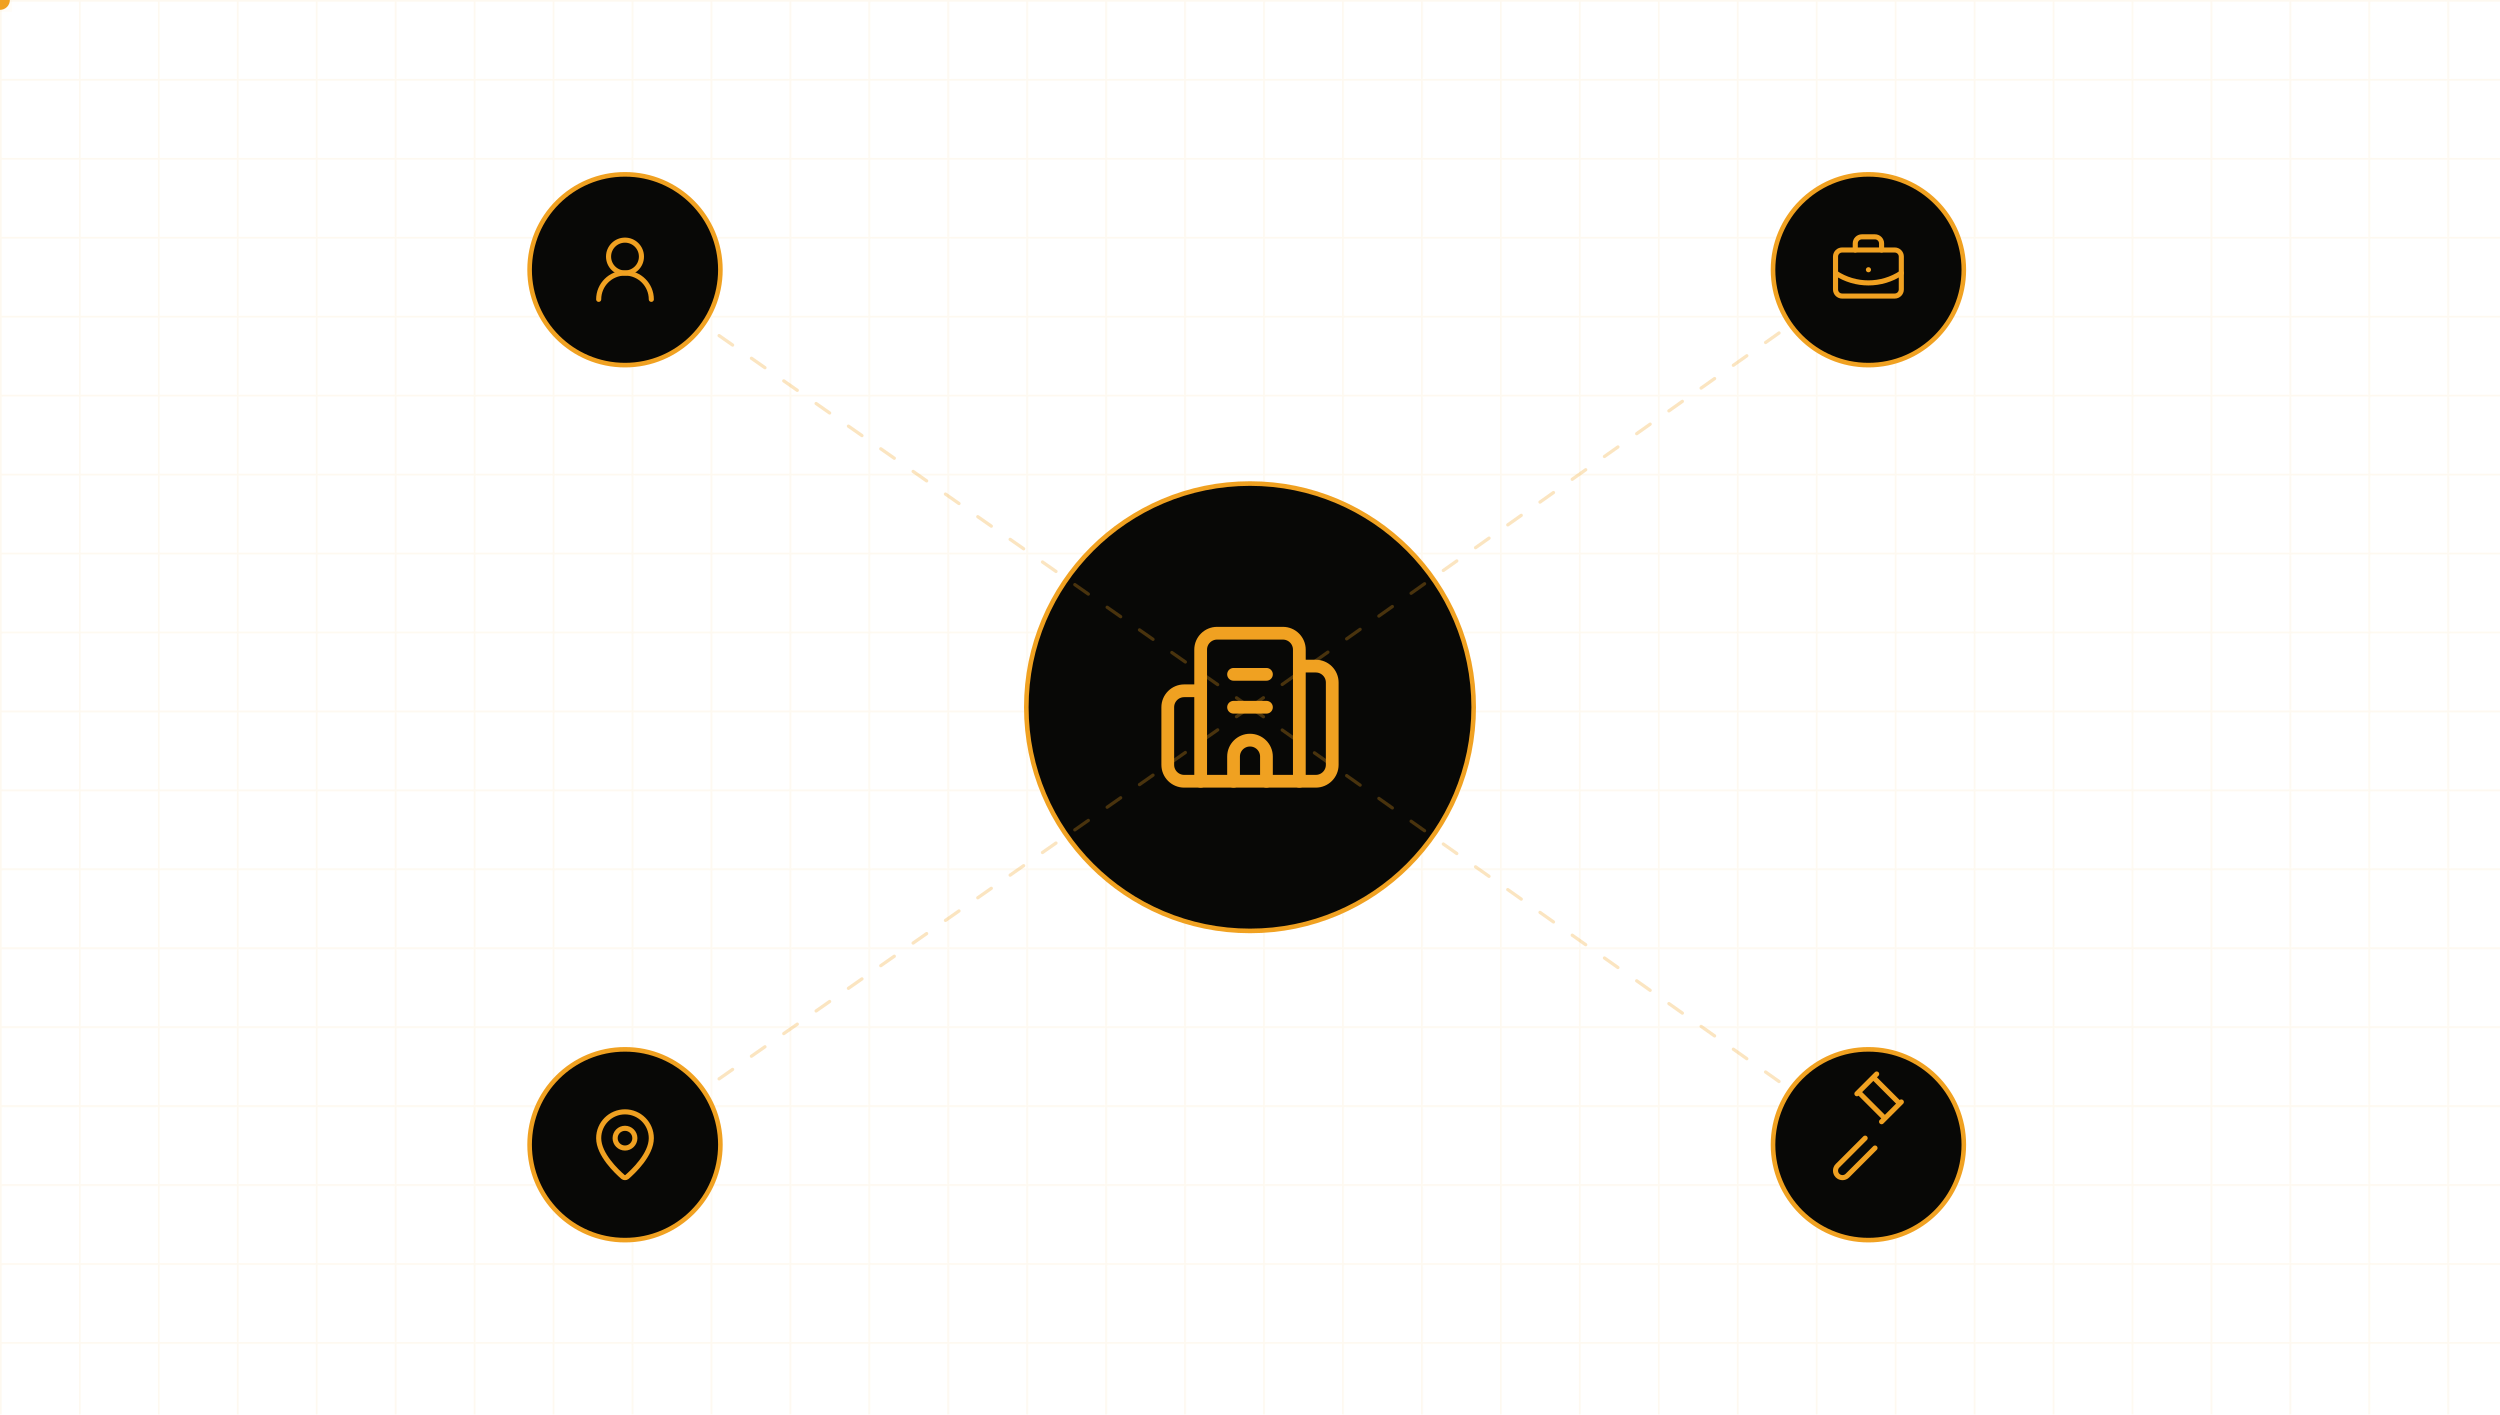
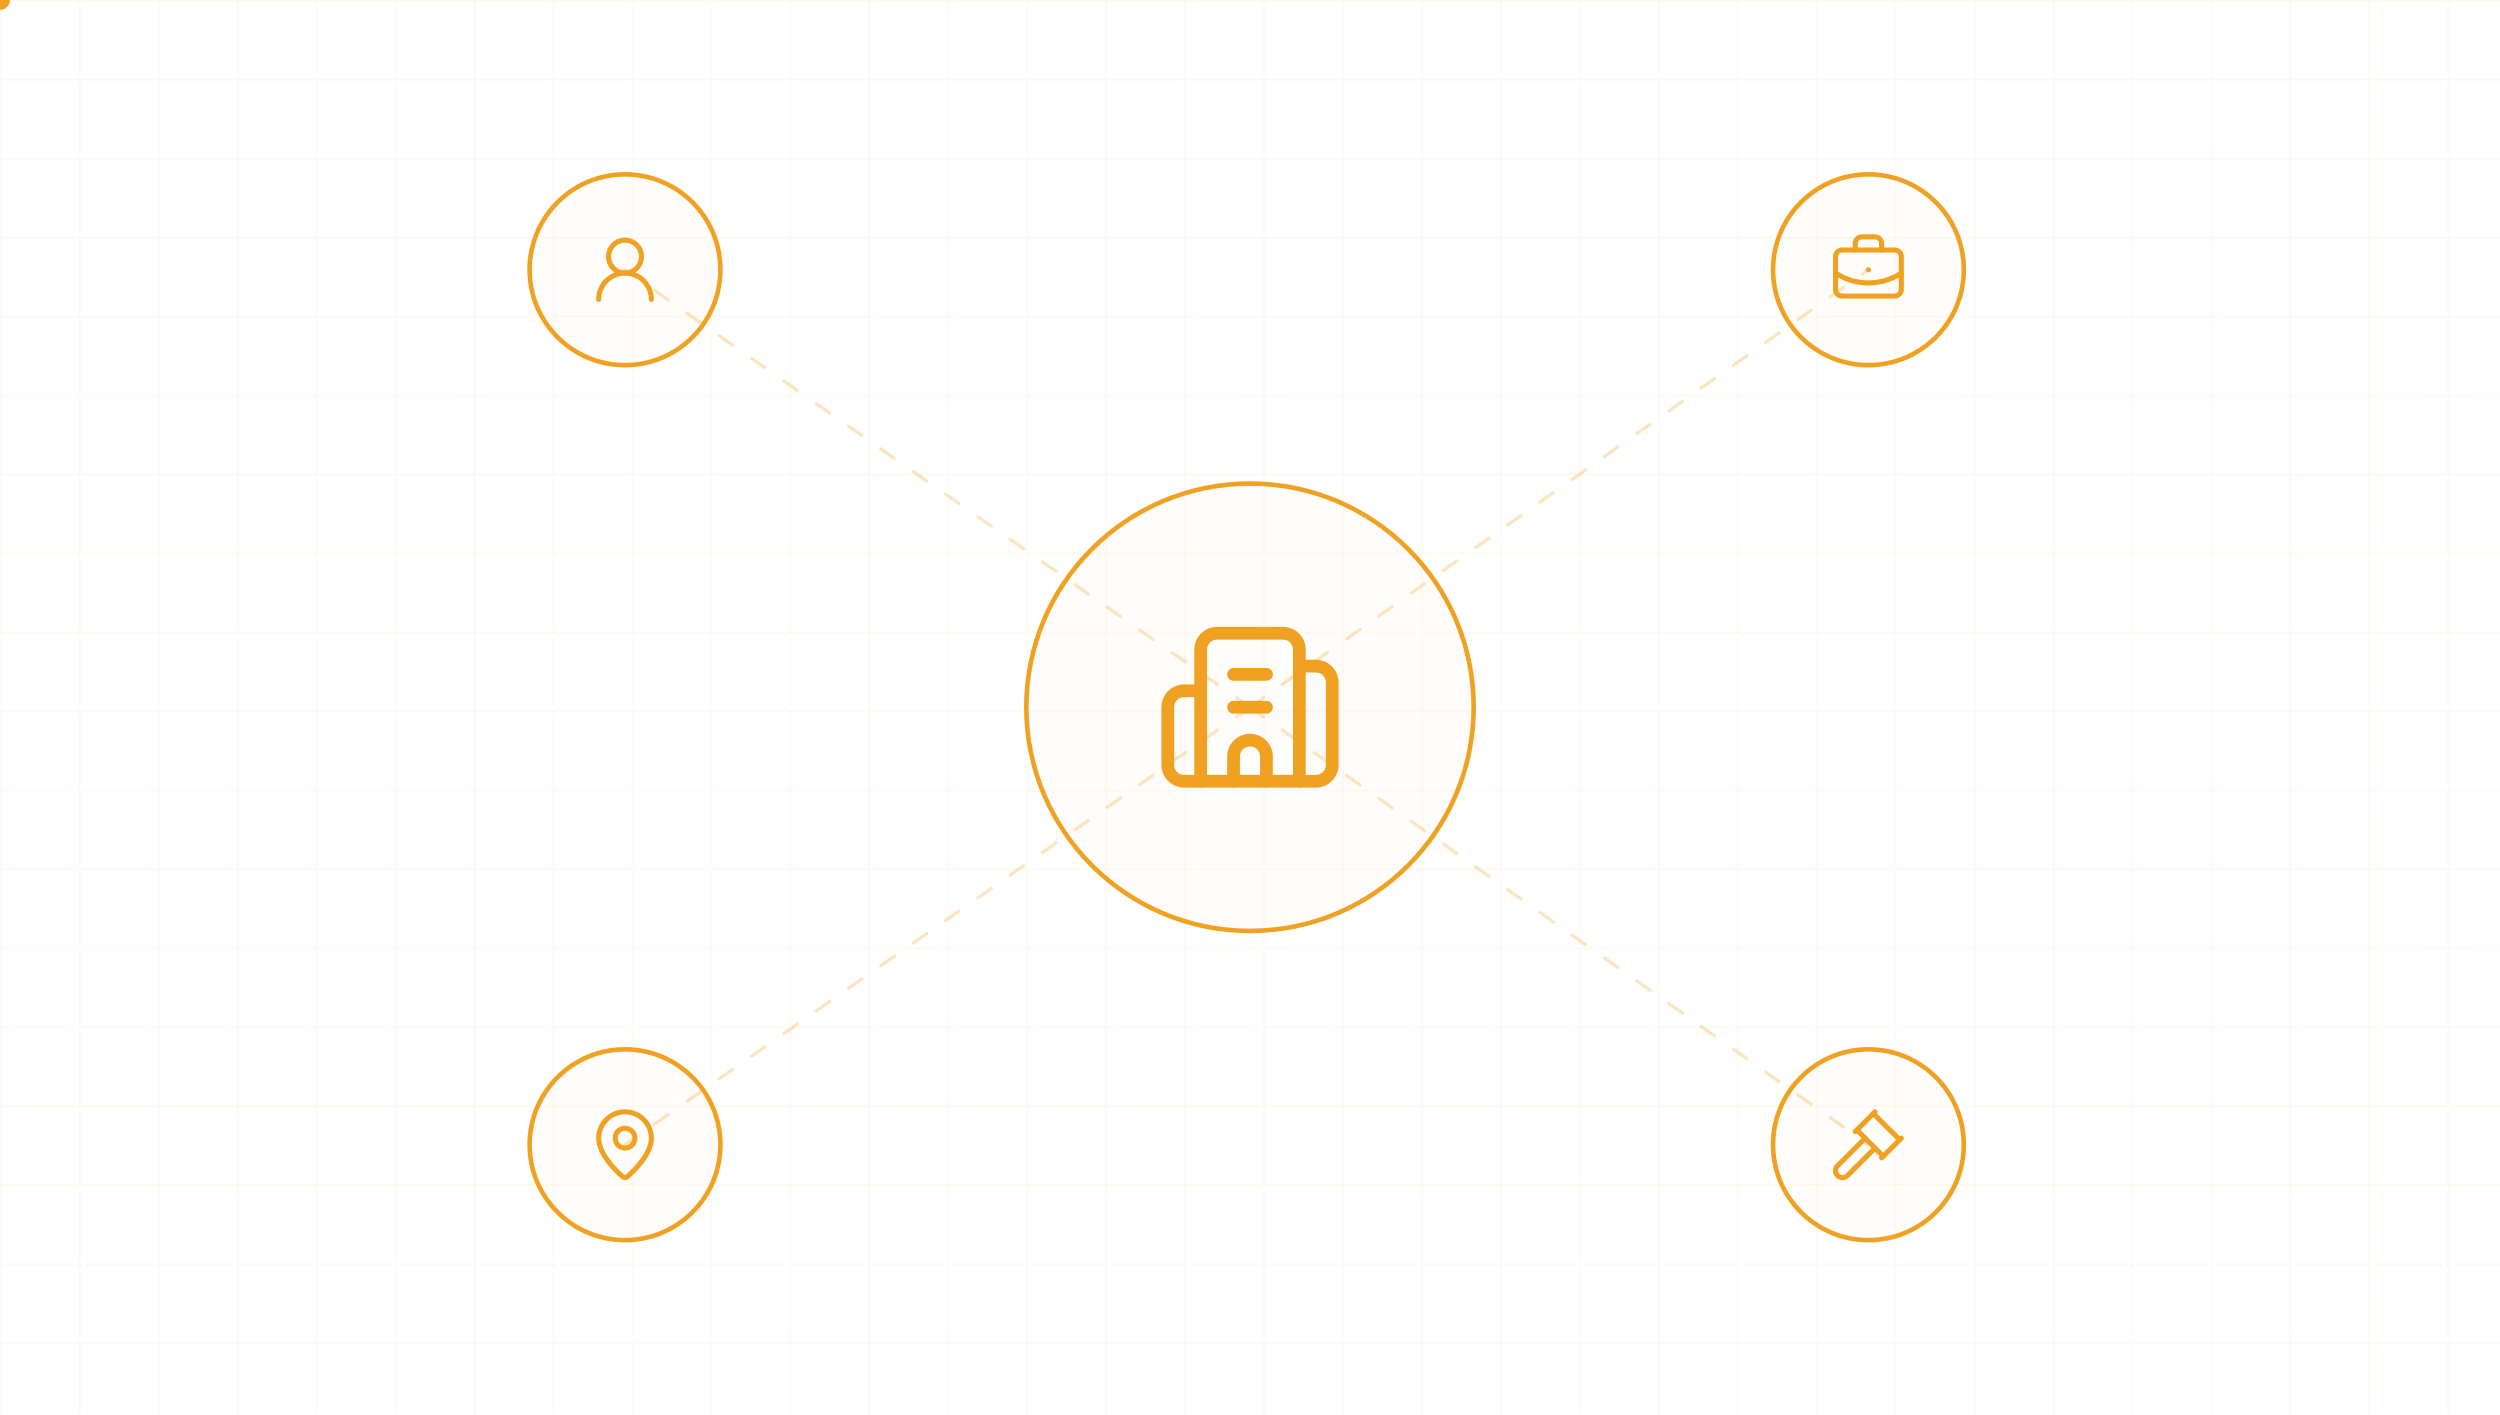
<svg xmlns="http://www.w3.org/2000/svg" width="760" height="430" viewBox="0 0 760 430" role="img" aria-labelledby="title description">
  <style>
  :host{display:block;color:#f0a121}
-   svg{display:block;width:100%;height:auto;aspect-ratio:16/9;background:#060605;overflow:hidden}
+   svg{display:block;width:100%;height:auto;aspect-ratio:16/9;background:transparent;overflow:hidden}
  .sk-grid{fill:none;stroke:#f0a121;stroke-width:1;stroke-opacity:.07}
  .sk-line,.sk-icon,.sk-flow,.sk-hair,.sk-ghost{fill:none;stroke:#f0a121;stroke-linecap:round;stroke-linejoin:round;vector-effect:non-scaling-stroke}
  .sk-line,.sk-icon{stroke-width:1.55}
  .sk-hair{stroke-width:.85;stroke-opacity:.3}
  .sk-ghost{stroke-width:1;stroke-opacity:.28;stroke-dasharray:5 7}
  .sk-flow{stroke-width:1.1;stroke-opacity:.42;stroke-dasharray:7 8;animation:flow 2.2s linear infinite}
  .sk-plane,.sk-row-bg,.sk-icon-box{fill:rgba(240,161,33,.024);stroke:#f0a121;stroke-width:1.15;stroke-opacity:.68;vector-effect:non-scaling-stroke}
-   .sk-row-bg{fill:#080806;stroke-opacity:.24}
+   .sk-row-bg{fill:rgba(240,161,33,.018);stroke-opacity:.24}
  .sk-icon-box{stroke-opacity:.34}
  .sk-hot{fill:#f0a121;filter:url(#soft-glow)}
  .sk-label{fill:#f0a121;font:500 16px 'DM Mono',ui-monospace,monospace;letter-spacing:.08em}
  .sk-small-label{fill:#f0a121;fill-opacity:.58;font:500 10px 'DM Mono',ui-monospace,monospace;letter-spacing:.13em}
  .is-muted{opacity:.45}
  .sk-corner{fill:none;stroke:#f0a121;stroke-width:1;stroke-opacity:.35}
-   .sk-node-ring,.sk-timeline-dot{fill:#080806;stroke:#f0a121;stroke-width:1.4;vector-effect:non-scaling-stroke}
+   .sk-node-ring,.sk-timeline-dot{fill:rgba(240,161,33,.018);stroke:#f0a121;stroke-width:1.4;vector-effect:non-scaling-stroke}
  .sk-timeline-dot{fill:#f0a121;stroke-width:0;filter:url(#soft-glow)}
  @keyframes flow{to{stroke-dashoffset:-30}}
  @media(prefers-reduced-motion:reduce){*{animation:none!important}}
</style>
  <defs>
    <pattern id="entity-company-user-briefcase-location-gavel" width="24" height="24" patternUnits="userSpaceOnUse">
      <path d="M24 0H0V24" class="sk-grid" />
    </pattern>
    <filter id="soft-glow">
      <feGaussianBlur stdDeviation="3" result="blur" />
      <feMerge>
        <feMergeNode in="blur" />
        <feMergeNode in="SourceGraphic" />
      </feMerge>
    </filter>
  </defs>
  <rect width="760" height="430" fill="url(#entity-company-user-briefcase-location-gavel)" />
  <circle class="sk-node-ring" cx="380" cy="215" r="68" />
  <g class="sk-icon" transform="translate(350 185) scale(2.5)">
    <path d="M10 12h4M10 8h4M14 21v-3a2 2 0 0 0-4 0v3" />
    <path d="M6 10H4a2 2 0 0 0-2 2v7a2 2 0 0 0 2 2h16a2 2 0 0 0 2-2V9a2 2 0 0 0-2-2h-2" />
    <path d="M6 21V5a2 2 0 0 1 2-2h8a2 2 0 0 1 2 2v16" />
  </g>
  <path class="sk-ghost" d="M380 215L190 82" />
  <g transform="translate(190 82)">
    <circle class="sk-node-ring" r="29" />
    <g class="sk-icon" transform="translate(-12 -12) scale(1)">
      <circle cx="12" cy="8" r="5" />
      <path d="M20 21a8 8 0 0 0-16 0" />
    </g>
  </g>
  <path class="sk-ghost" d="M380 215L568 82" />
  <g transform="translate(568 82)">
    <circle class="sk-node-ring" r="29" />
    <g class="sk-icon" transform="translate(-12 -12) scale(1)">
      <path d="M12 12h.01M16 6V4a2 2 0 0 0-2-2h-4a2 2 0 0 0-2 2v2M22 13a18.15 18.15 0 0 1-20 0" />
      <rect width="20" height="14" x="2" y="6" rx="2" />
    </g>
  </g>
  <path class="sk-ghost" d="M380 215L190 348" />
  <g transform="translate(190 348)">
    <circle class="sk-node-ring" r="29" />
    <g class="sk-icon" transform="translate(-12 -12) scale(1)">
      <path d="M20 10c0 4.993-5.539 10.193-7.399 11.799a1 1 0 0 1-1.202 0C9.539 20.193 4 14.993 4 10a8 8 0 0 1 16 0" />
      <circle cx="12" cy="10" r="3" />
    </g>
  </g>
  <path class="sk-ghost" d="M380 215L568 348" />
  <g transform="translate(568 348)">
    <circle class="sk-node-ring" r="29" />
    <g class="sk-icon" transform="translate(-12 -12) scale(1)">
-       <path d="m14 13-8.381 8.38a1 1 0 0 1-3.001-3l8.384-8.381m5-5 6-6m-.5.5-8-8m-5 5 6-6m-5.5 5.5 8 8" />
+       <path d="m14 13-8.381 8.38a1 1 0 0 1-3.001-3l8.384-8.381" />
+       <path d="m16 16 6-6" />
+       <path d="m21.5 10.5-8-8" />
+       <path d="m8 8 6-6" />
+       <path d="m8.5 7.5 8 8" />
    </g>
  </g>
  <circle class="sk-hot" r="3">
    <animateMotion dur="4.8s" begin="0s" repeatCount="indefinite" path="M380 215L190 82" />
  </circle>
</svg>
